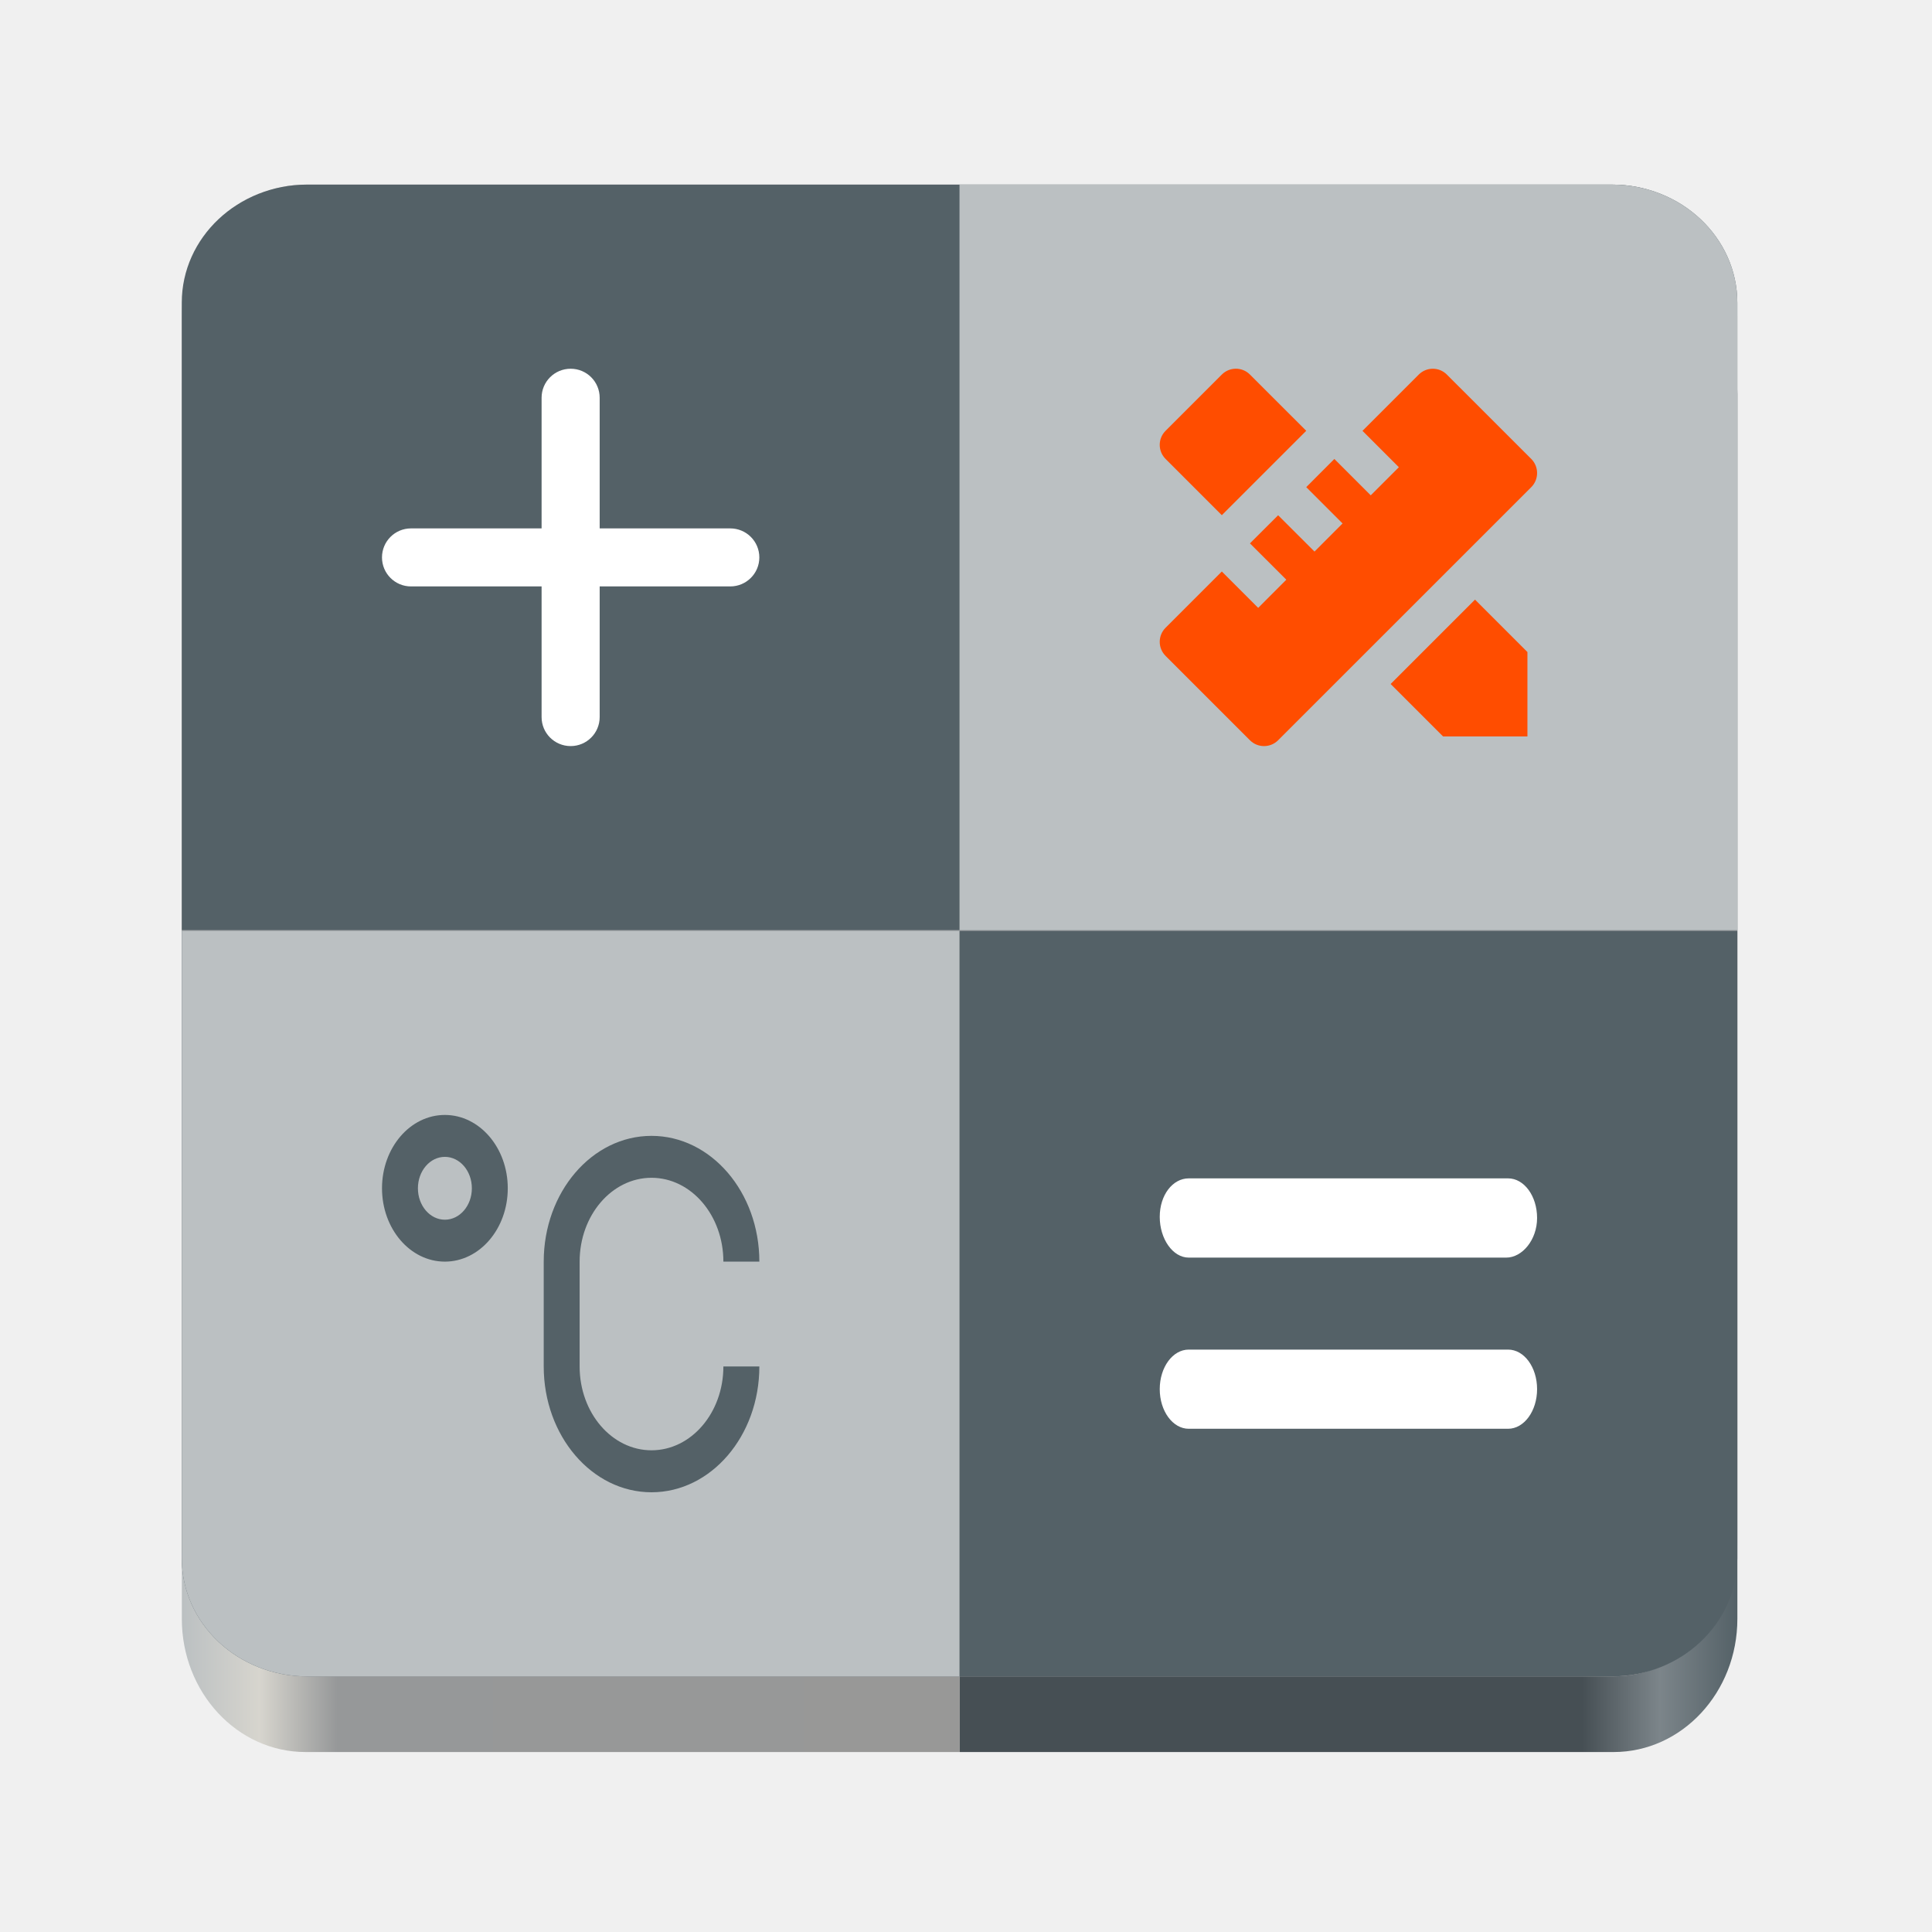
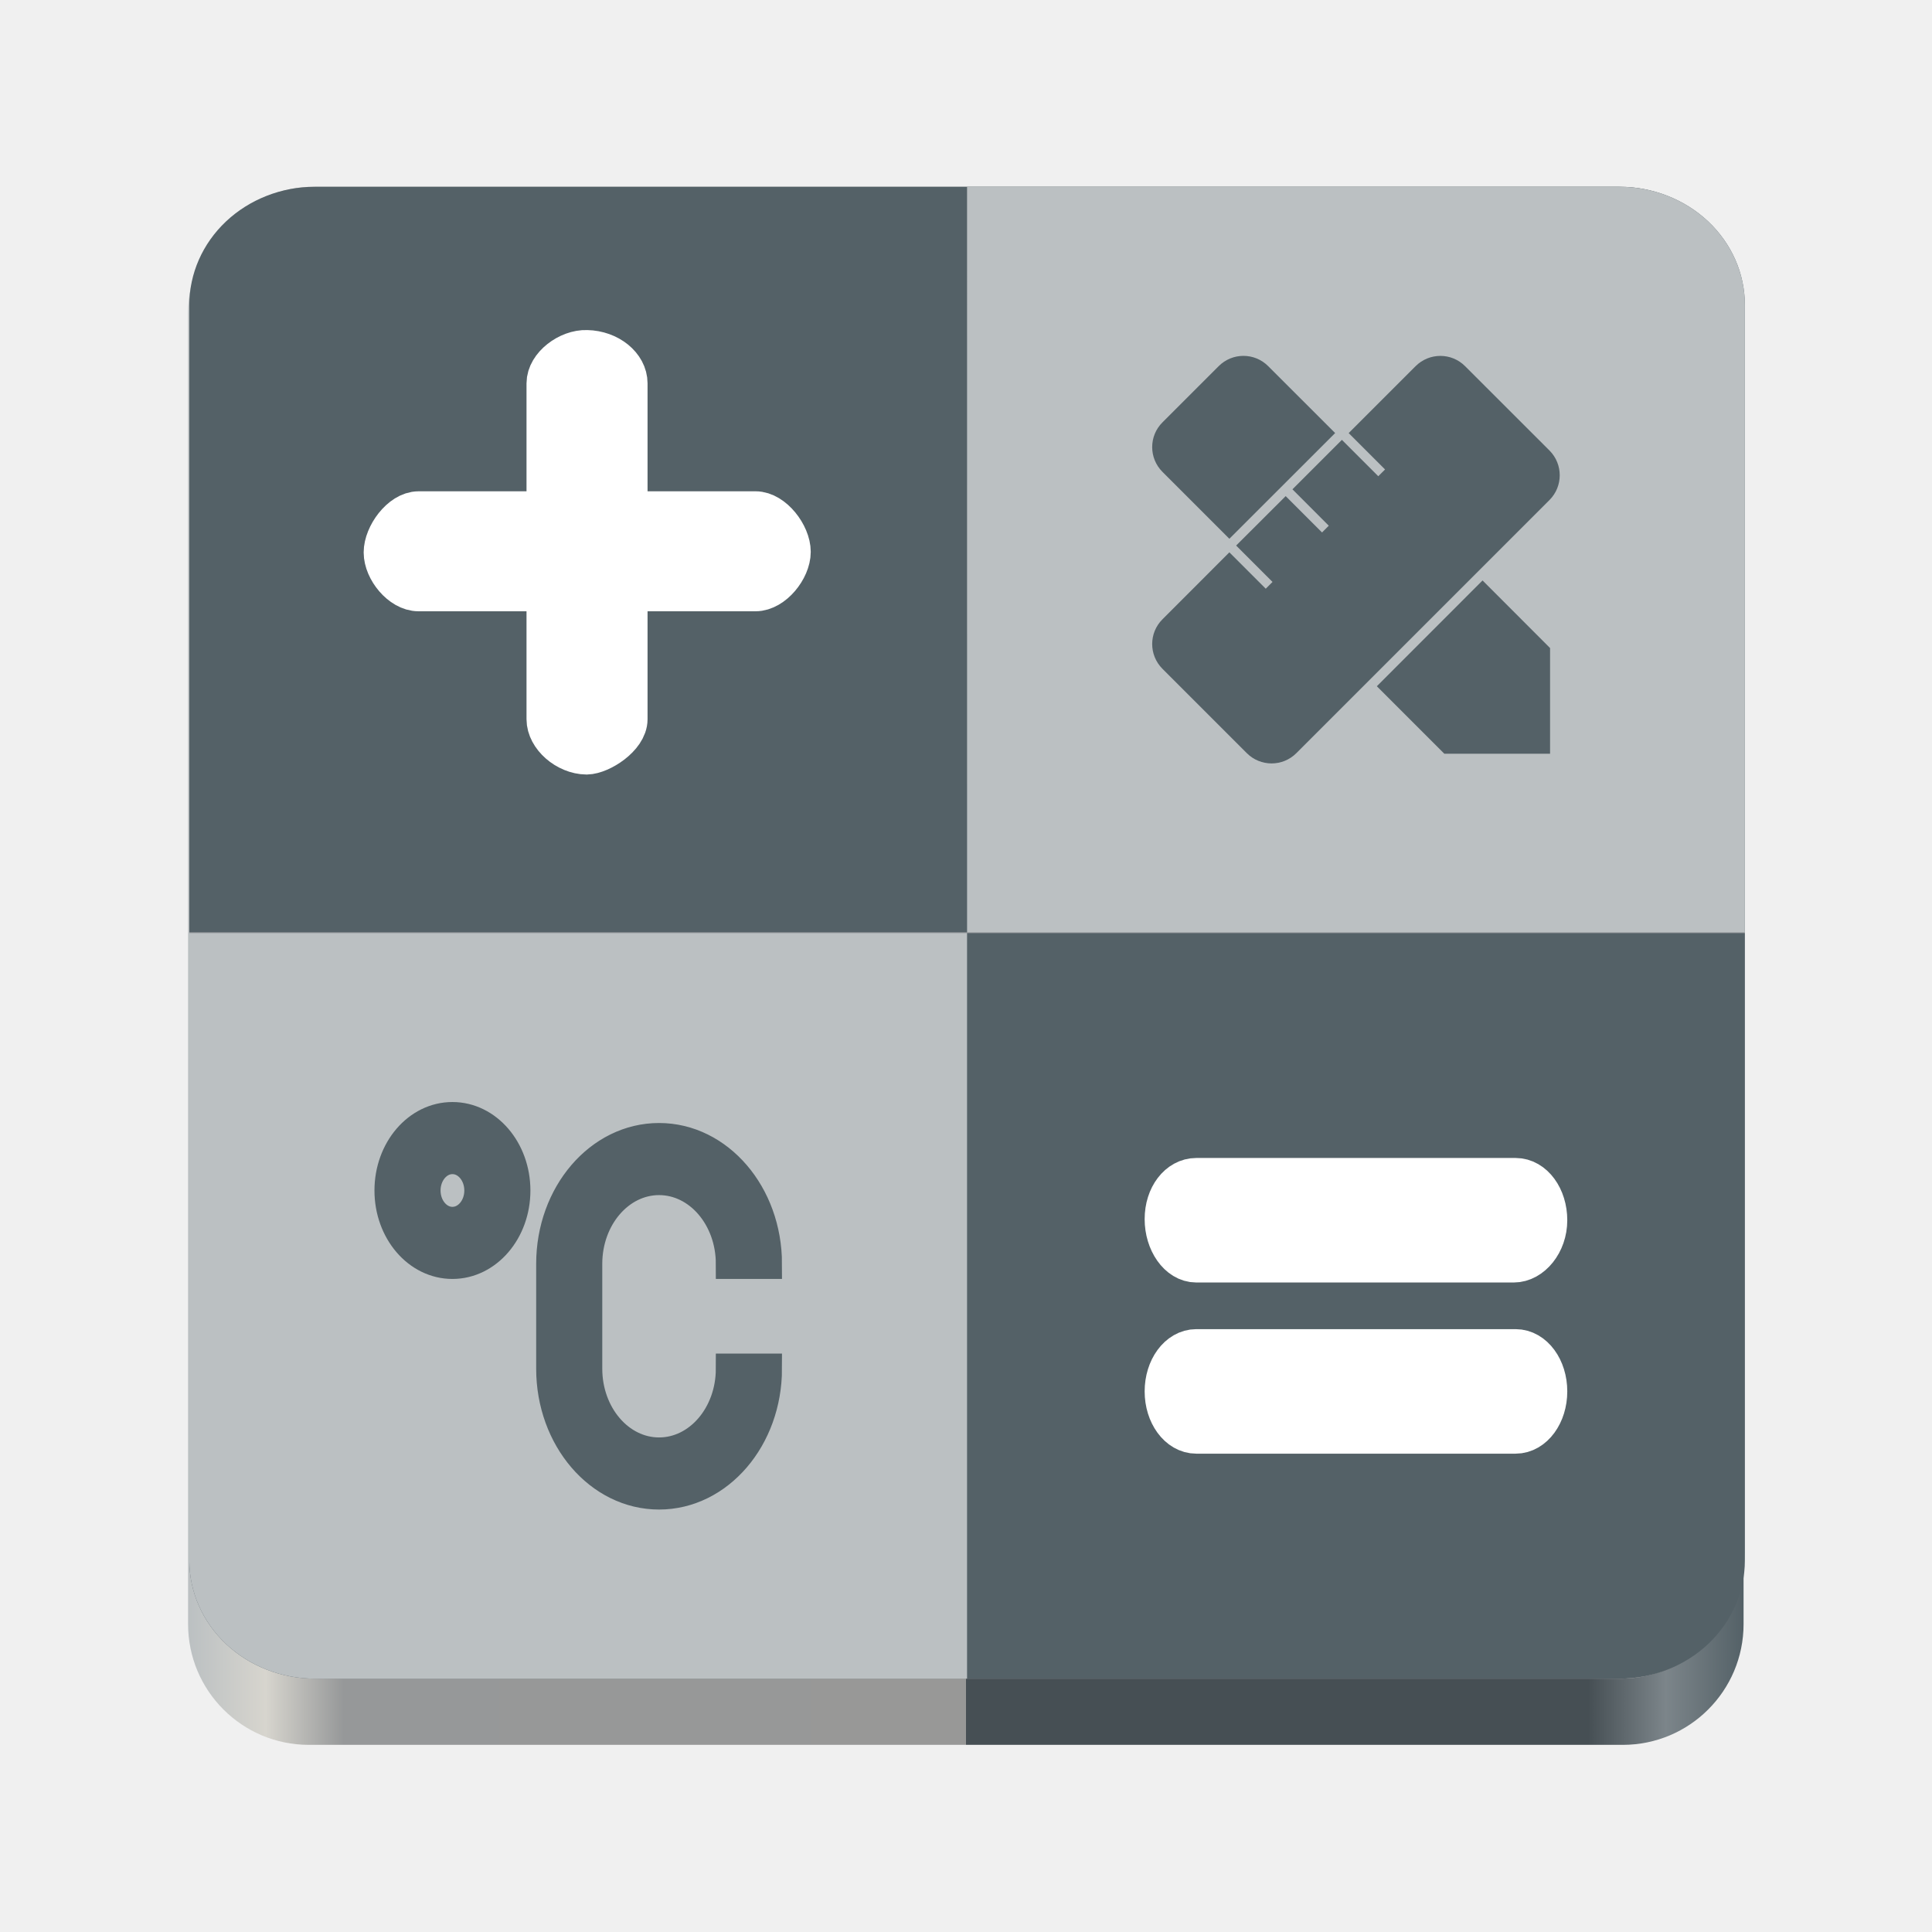
<svg xmlns="http://www.w3.org/2000/svg" height="128px" viewBox="0 0 128 128" width="128px">
-   <linearGradient id="a" gradientTransform="matrix(0.230041 0 0 0.325001 -8.334708 262.1298)" gradientUnits="userSpaceOnUse" x1="88.596" x2="536.596" y1="-449.394" y2="-449.394">
+   <linearGradient id="a" gradientTransform="matrix(0.230041 0 0 0.338348 -7.920734 267.6519)" gradientUnits="userSpaceOnUse" x1="88.596" x2="536.596" y1="-449.394" y2="-449.394">
    <stop offset="0" stop-color="#bbc0c2" />
    <stop offset="0.05" stop-color="#d7d5ce" />
    <stop offset="0.1" stop-color="#969899" />
    <stop offset="0.5" stop-color="#989897" />
    <stop offset="0.5" stop-color="#464f54" />
    <stop offset="0.9" stop-color="#464f54" />
    <stop offset="0.95" stop-color="#7c858a" />
    <stop offset="1" stop-color="#546167" />
  </linearGradient>
-   <path d="m 20.242 17.277 h 86.664 c 4.527 0 8.199 3.949 8.199 8.82 v 81.156 c 0 4.871 -3.672 8.824 -8.199 8.824 h -86.664 c -4.527 0 -8.195 -3.953 -8.195 -8.824 v -81.156 c 0 -4.871 3.668 -8.82 8.195 -8.82 z m 0 0" fill="url(#a)" />
-   <path d="m 20.242 12.23 h 86.66 c 4.527 0 8.199 3.949 8.199 8.82 v 81.195 c 0 4.871 -3.672 8.82 -8.199 8.82 h -86.66 c -4.527 0 -8.199 -3.949 -8.199 -8.82 v -81.195 c 0 -4.871 3.672 -8.82 8.199 -8.82 z m 0 0" fill="#c0bcbc" />
-   <path d="m 20.352 12.23 h 86.441 c 4.586 0 8.309 3.504 8.309 7.824 v 41.574 h -103.059 v -41.574 c 0 -4.32 3.719 -7.824 8.309 -7.824 z m 0 0" fill="#546167" />
-   <path d="m 39.73 26.352 c 0 -1.062 -0.859 -1.922 -1.922 -1.922 c -1.066 0 -1.926 0.859 -1.926 1.922 v 8.656 h -8.652 c -1.062 0 -1.922 0.859 -1.922 1.922 s 0.859 1.922 1.922 1.922 h 8.652 v 8.656 c 0 1.062 0.859 1.922 1.926 1.922 c 1.062 0 1.922 -0.859 1.922 -1.922 v -8.656 h 8.652 c 1.062 0 1.926 -0.859 1.926 -1.922 s -0.863 -1.922 -1.926 -1.922 h -8.652 z m 0 0" fill="#ffffff" />
-   <path d="m 63.57 12.23 h 43.223 c 4.586 0 8.309 3.504 8.309 7.824 v 41.574 h -51.531 z m 0 0" fill="#bbc0c2" />
-   <path d="m 80.949 37.863 l 2.41 2.41 l 1.863 -1.867 l -2.41 -2.406 l 1.867 -1.863 l 2.41 2.406 l 1.859 -1.863 l -2.406 -2.406 l 1.863 -1.867 l 2.41 2.41 l 1.863 -1.863 l -2.41 -2.41 l 3.727 -3.727 c 0.516 -0.516 1.352 -0.516 1.863 0 l 5.594 5.59 c 0.512 0.516 0.512 1.352 0 1.867 l -16.773 16.77 c -0.516 0.516 -1.352 0.516 -1.867 0 l -5.59 -5.59 c -0.516 -0.516 -0.516 -1.348 0 -1.863 z m 11.184 7.453 l 5.59 -5.59 l 3.473 3.473 v 5.59 h -5.59 z m -11.184 -11.184 l -3.727 -3.727 c -0.516 -0.516 -0.516 -1.348 0 -1.863 l 3.727 -3.727 c 0.516 -0.516 1.352 -0.516 1.863 0 l 3.73 3.727 z m 0 0" fill="#ff4d00" />
-   <path d="m 12.043 61.664 h 103.059 v 41.578 c 0 4.32 -3.723 7.824 -8.309 7.824 h -86.441 c -4.59 0 -8.309 -3.504 -8.309 -7.824 z m 0 0" fill="#546167" />
-   <path d="m 12.043 61.664 h 51.527 v 49.402 h -43.219 c -4.59 0 -8.309 -3.504 -8.309 -7.824 z m 0 0" fill="#bbc0c2" />
-   <path d="m 29.473 83.586 c -2.301 0 -4.164 -2.176 -4.164 -4.859 c 0 -2.684 1.863 -4.859 4.164 -4.859 c 2.301 0 4.168 2.176 4.168 4.859 c 0 2.684 -1.867 4.859 -4.168 4.859 z m 0 -2.777 c 0.988 0 1.789 -0.93 1.789 -2.082 c 0 -1.152 -0.801 -2.082 -1.789 -2.082 c -0.984 0 -1.785 0.93 -1.785 2.082 c 0 1.152 0.801 2.082 1.785 2.082 z m 20.836 2.777 h -2.383 c 0 -3.066 -2.133 -5.555 -4.762 -5.555 c -2.629 0 -4.762 2.488 -4.762 5.555 v 6.945 c 0 3.07 2.133 5.555 4.762 5.555 c 2.629 0 4.762 -2.484 4.762 -5.555 h 2.383 c 0 4.602 -3.199 8.336 -7.145 8.336 c -3.945 0 -7.141 -3.734 -7.141 -8.336 v -6.945 c 0 -4.602 3.195 -8.332 7.141 -8.332 c 3.945 0 7.145 3.73 7.145 8.332 z m 0 0" fill="#546167" />
-   <path d="m 78.758 78.07 c -1.062 0 -1.922 1.098 -1.922 2.551 s 0.859 2.699 1.922 2.699 h 21.031 c 1.062 0 2.047 -1.176 2.047 -2.625 c 0 -1.457 -0.859 -2.625 -1.922 -2.625 z m 0 11.344 c -1.062 0 -1.922 1.164 -1.922 2.621 c 0 1.449 0.859 2.625 1.922 2.625 h 21.156 c 1.062 0 1.922 -1.176 1.922 -2.625 c 0 -1.457 -0.859 -2.621 -1.922 -2.621 z m 0 0" fill="#ffffff" />
+   <path d="m 20.461 12.742 h 87.055 c 4.418 0 8 3.582 8 8 v 86.859 c 0 4.418 -3.582 8 -8 8 h -87.055 c -4.422 0 -8 -3.582 -8 -8 v -86.859 c 0 -4.418 3.578 -8 8 -8 z m 0 0" fill="url(#a)" />
+   <path d="m 107.402 12.375 h -86.66 c -4.527 0 -8.199 3.953 -8.199 8.824 v 81.191 c 0 4.871 3.672 8.824 8.199 8.824 h 86.66 c 4.527 0 8.199 -3.953 8.199 -8.824 v -81.191 c 0 -4.871 -3.672 -8.824 -8.199 -8.824 z m 0 0" fill="#c0bcbc" />
+   <path d="m 20.852 12.375 h 86.441 c 2.203 0 4.316 0.828 5.875 2.293 c 1.559 1.469 2.434 3.457 2.434 5.535 v 41.574 h -103.059 v -41.574 c 0 -2.078 0.875 -4.066 2.434 -5.535 c 1.559 -1.465 3.672 -2.293 5.875 -2.293 z m 0 0" fill="#546167" />
+   <path d="m 41.402 25.398 c 0 -1.066 -1.129 -2 -2.523 -2.031 c -1.145 -0.043 -2.496 0.965 -2.496 2.031 v 8.652 h -8.652 c -1.062 0 -2.137 1.488 -2.137 2.551 s 1.074 2.398 2.137 2.398 h 8.652 v 8.652 c 0 1.066 1.223 2.148 2.48 2.164 c 0.871 -0.016 2.539 -1.098 2.539 -2.164 v -8.652 h 8.652 c 1.062 0 2.16 -1.375 2.16 -2.438 c 0 -1.066 -1.098 -2.512 -2.16 -2.512 h -8.652 z m 0 0" fill="#ffffff" stroke="#ffffff" stroke-width="3" />
+   <path d="m 64.07 12.375 h 43.223 c 2.203 0 4.316 0.828 5.875 2.293 c 1.559 1.469 2.434 3.457 2.434 5.535 v 41.574 h -51.531 z m 0 0" fill="#bbc0c2" />
+   <path d="m 81.449 38.008 l 2.41 2.41 l 1.863 -1.863 l -2.41 -2.41 l 1.867 -1.863 l 2.41 2.41 l 1.859 -1.863 l -2.406 -2.41 l 1.863 -1.863 l 2.41 2.41 l 1.863 -1.863 l -2.41 -2.41 l 3.727 -3.727 c 0.516 -0.516 1.352 -0.516 1.863 0 l 5.594 5.59 c 0.512 0.516 0.512 1.348 0 1.863 l -16.773 16.773 c -0.516 0.516 -1.352 0.516 -1.867 0 l -5.59 -5.59 c -0.516 -0.516 -0.516 -1.352 0 -1.863 z m 11.184 7.457 l 5.59 -5.594 l 3.473 3.477 v 5.59 h -5.59 z m -11.184 -11.184 l -3.727 -3.727 c -0.516 -0.516 -0.516 -1.352 0 -1.863 l 3.727 -3.727 c 0.516 -0.516 1.352 -0.516 1.863 0 l 3.73 3.727 z m 0 0" fill="#546167" stroke="#546167" stroke-width="2" />
+   <path d="m 12.543 61.812 h 103.059 v 41.574 c 0 2.078 -0.875 4.066 -2.434 5.535 c -1.559 1.469 -3.672 2.293 -5.875 2.293 h -86.441 c -2.203 0 -4.316 -0.824 -5.875 -2.293 c -1.559 -1.469 -2.434 -3.457 -2.434 -5.535 z m 0 0" fill="#546167" />
+   <path d="m 12.543 61.812 h 51.527 v 49.402 h -43.219 c -2.203 0 -4.316 -0.824 -5.875 -2.293 c -1.559 -1.469 -2.434 -3.457 -2.434 -5.535 z m 0 0" fill="#bbc0c2" />
+   <path d="m 29.973 83.734 c -2.301 0 -4.164 -2.176 -4.164 -4.859 c 0 -2.688 1.863 -4.863 4.164 -4.863 c 2.305 0 4.168 2.176 4.168 4.863 c 0 2.684 -1.863 4.859 -4.168 4.859 z m 0 -2.777 c 0.988 0 1.789 -0.934 1.789 -2.082 c 0 -1.152 -0.801 -2.086 -1.789 -2.086 c -0.984 0 -1.785 0.934 -1.785 2.086 c 0 1.148 0.801 2.082 1.785 2.082 z m 20.836 2.777 h -2.383 c 0 -3.066 -2.129 -5.555 -4.762 -5.555 c -2.629 0 -4.762 2.488 -4.762 5.555 v 6.945 c 0 3.066 2.133 5.555 4.762 5.555 c 2.633 0 4.762 -2.488 4.762 -5.555 h 2.383 c 0 4.602 -3.199 8.332 -7.145 8.332 c -3.945 0 -7.141 -3.73 -7.141 -8.332 v -6.945 c 0 -4.602 3.195 -8.332 7.141 -8.332 c 3.945 0 7.145 3.73 7.145 8.332 z m 0 0" fill="#546167" stroke="#546167" stroke-width="2" />
+   <path d="m 79.258 78.219 c -1.062 0 -1.922 1.098 -1.922 2.551 c 0 1.449 0.859 2.699 1.922 2.699 h 21.031 c 1.062 0 2.047 -1.176 2.047 -2.625 c 0 -1.457 -0.859 -2.625 -1.922 -2.625 z m 0 11.34 c -1.062 0 -1.922 1.168 -1.922 2.625 c 0 1.449 0.859 2.625 1.922 2.625 h 21.156 c 1.062 0 1.922 -1.176 1.922 -2.625 c 0 -1.457 -0.859 -2.625 -1.922 -2.625 z m 0 0" fill="#ffffff" stroke="#ffffff" stroke-width="3" />
</svg>
